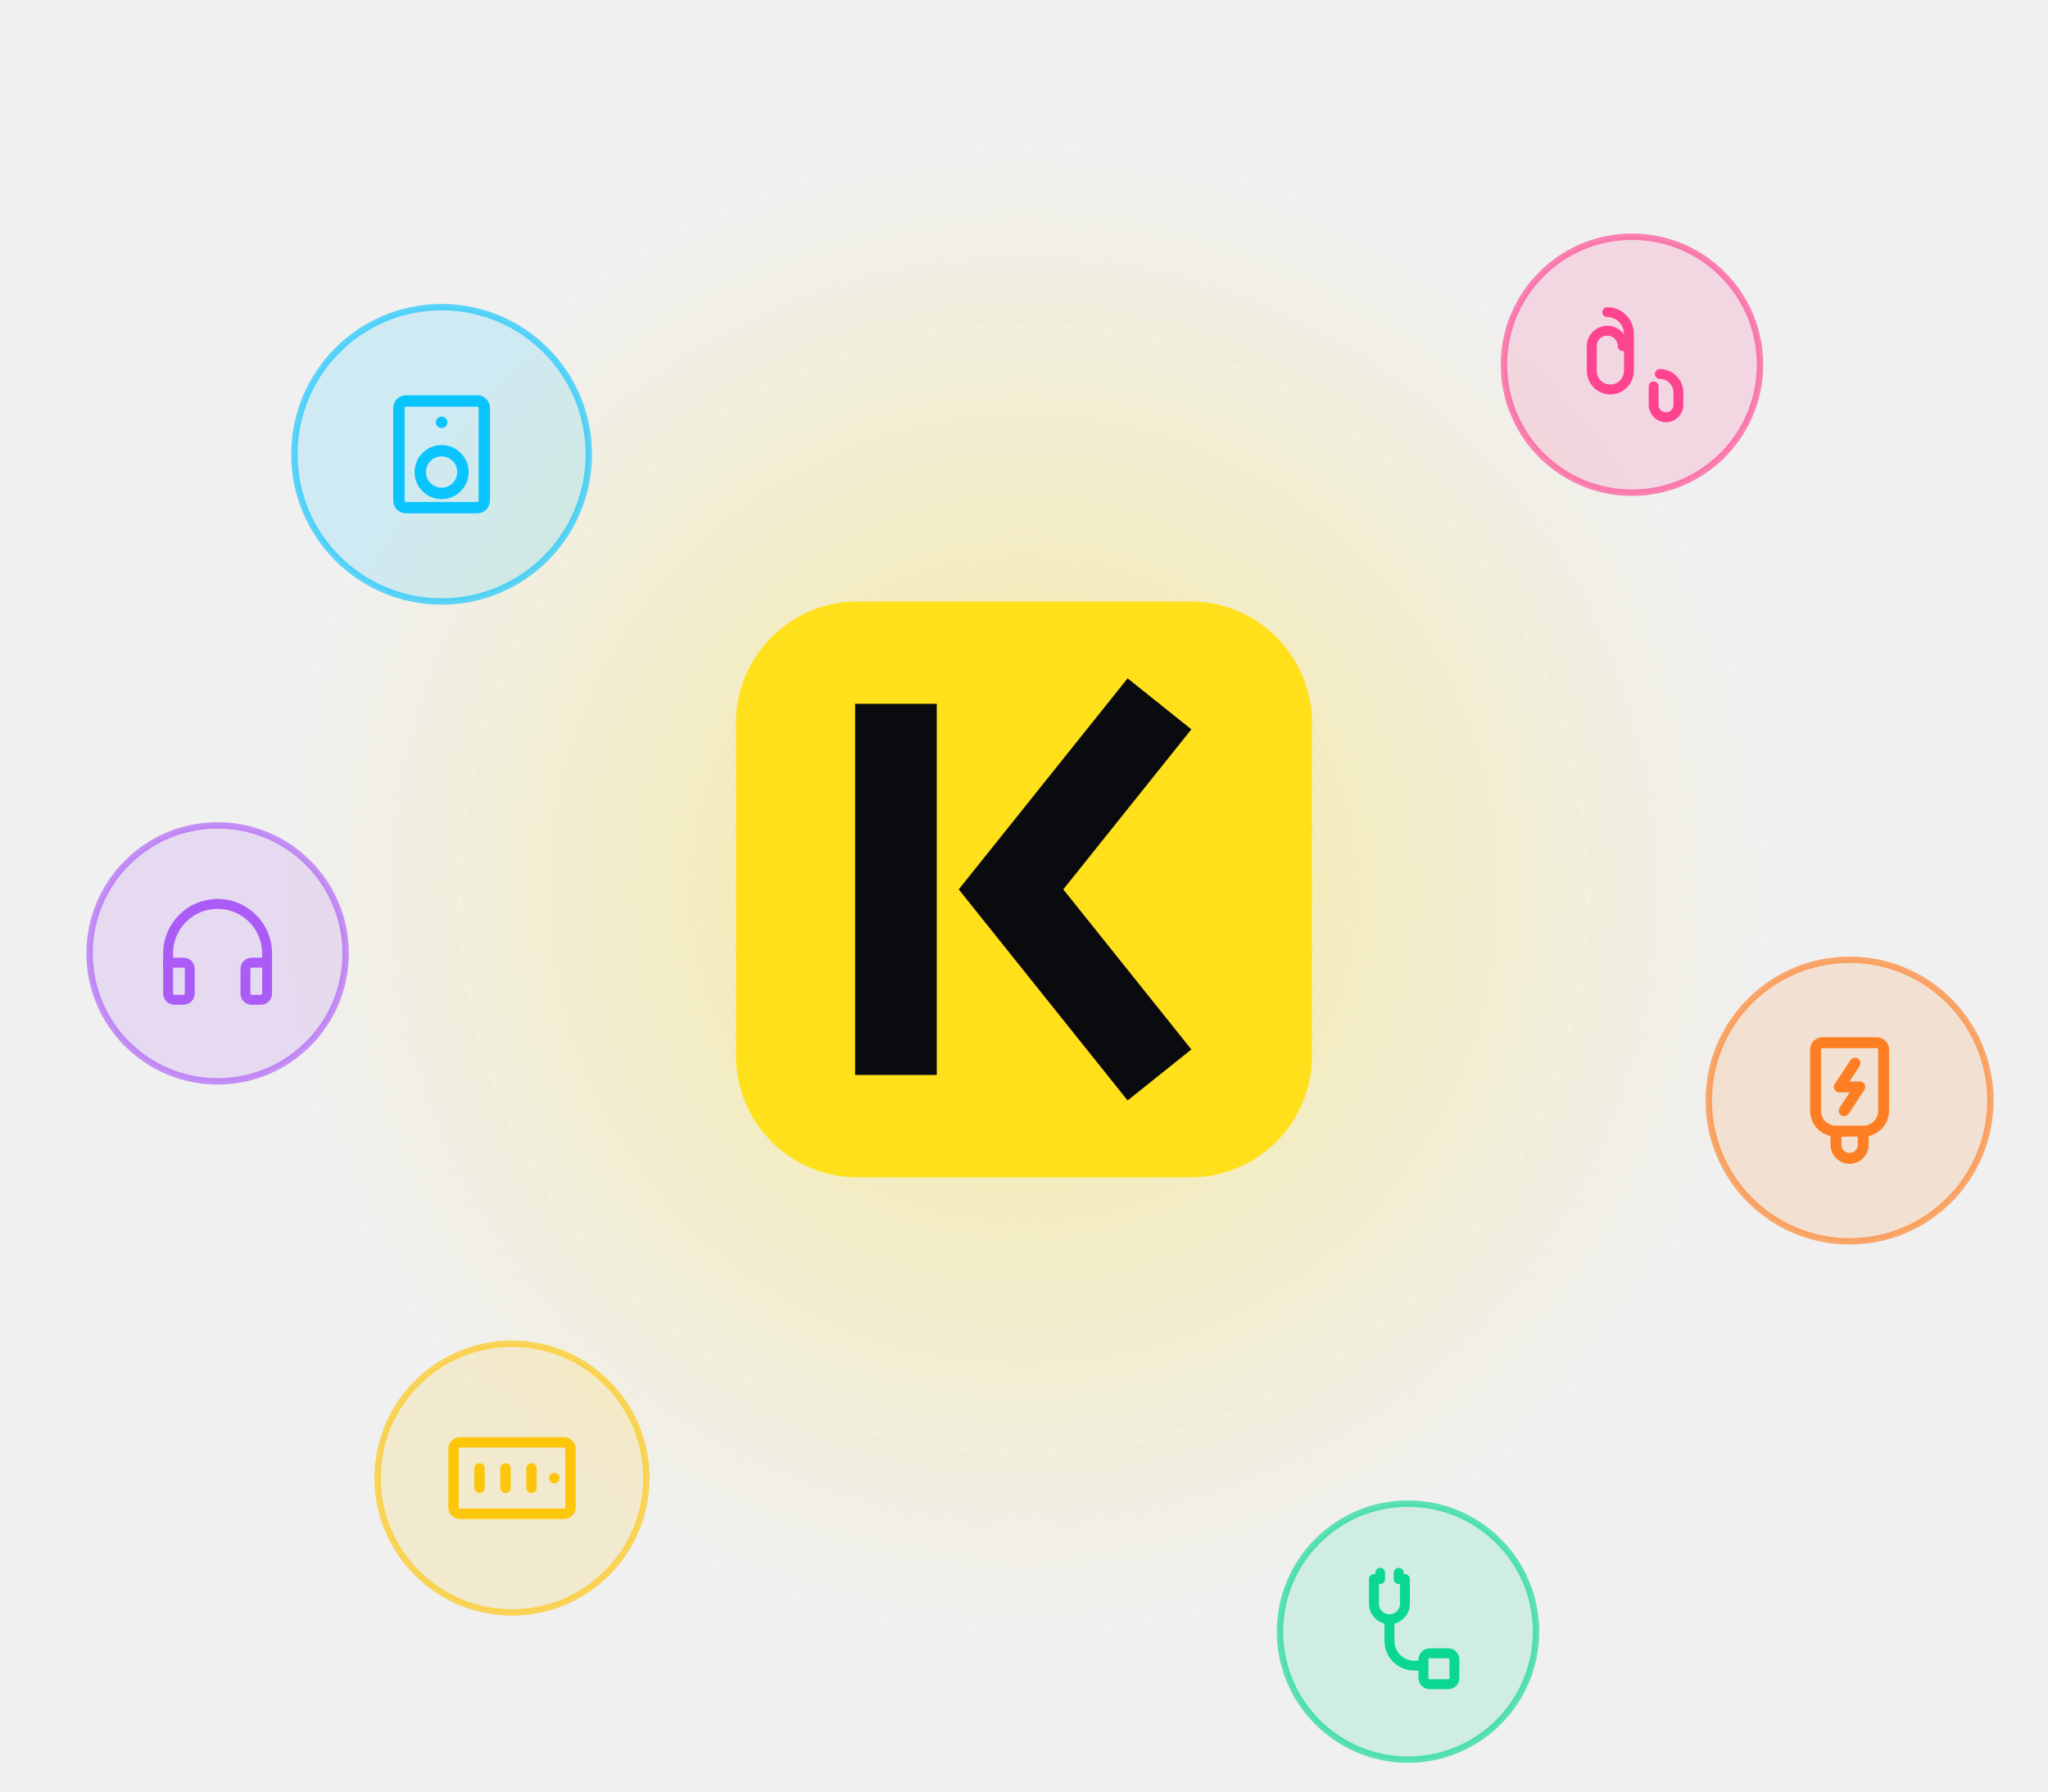
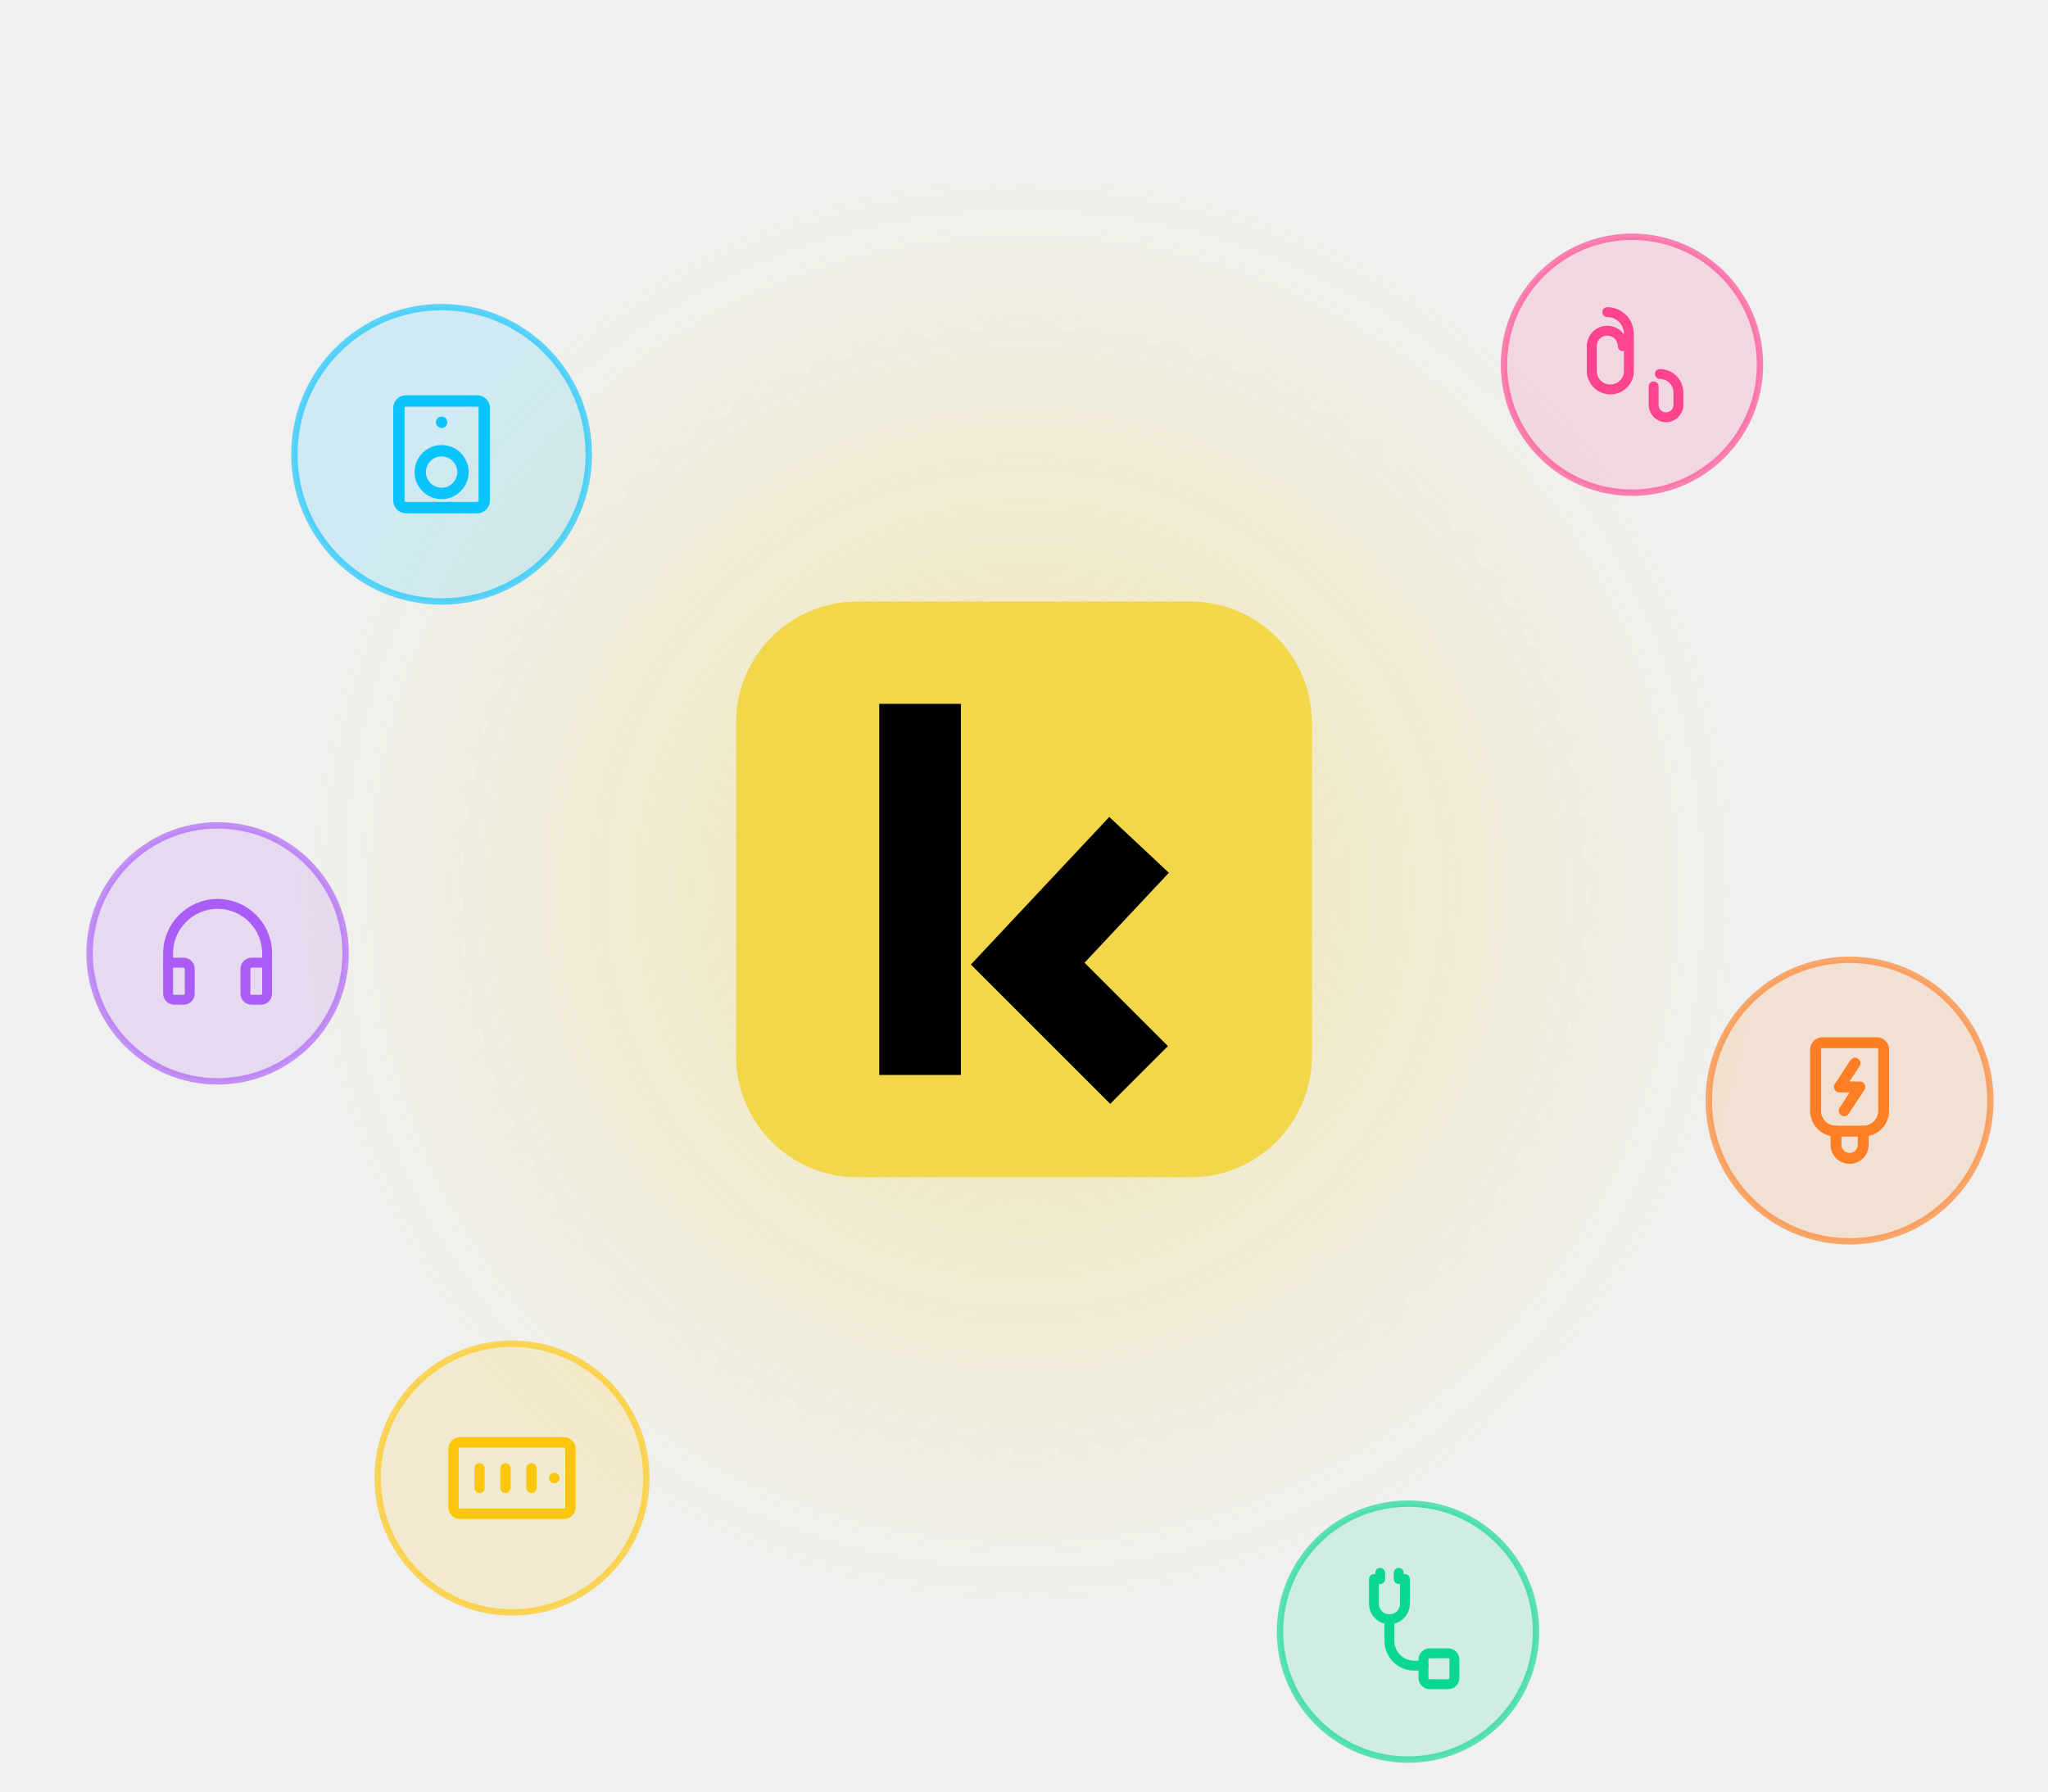
<svg xmlns="http://www.w3.org/2000/svg" viewBox="0 0 640 560" width="640" height="560" role="img" aria-label="Illustration of wholesale consumer electronics: speakers, earbuds, chargers, cables and multiplugs">
  <defs>
    <radialGradient id="halo" cx=".5" cy=".5" r=".5">
-       <stop offset="0" stop-color="#FFE01A" stop-opacity=".38" />
-       <stop offset="1" stop-color="#FFE01A" stop-opacity="0" />
+       <stop offset="0" stop-color="#F3D74B" stop-opacity=".38" />
+       <stop offset="1" stop-color="#F3D74B" stop-opacity="0" />
    </radialGradient>
  </defs>
  <circle cx="320" cy="278" r="230" fill="url(#halo)" />
  <circle cx="320" cy="278" r="176" fill="none" stroke="#fff" stroke-opacity=".13" stroke-width="1.5" stroke-dasharray="5 9" />
  <circle cx="320" cy="278" r="232" fill="none" stroke="#fff" stroke-opacity=".08" stroke-width="1.5" stroke-dasharray="5 9" />
  <g>
    <circle cx="138" cy="142" r="46" fill="#00C2FF" fill-opacity=".14" />
    <circle cx="138" cy="142" r="46" fill="none" stroke="#00C2FF" stroke-opacity=".62" stroke-width="2" />
    <g transform="translate(111.32 115.32) scale(2.223333)" color="#00C2FF" stroke-width="1.7" opacity=".95">
      <path d="M7 4.5h10a1 1 0 0 1 1 1v13a1 1 0 0 1-1 1H7a1 1 0 0 1-1-1v-13a1 1 0 0 1 1-1Z" fill="none" stroke="currentColor" stroke-width="1.6" stroke-linecap="round" stroke-linejoin="round" />
      <path d="M12 11.5a3 3 0 1 1 0 6 3 3 0 0 1 0-6Z" fill="none" stroke="currentColor" stroke-width="1.6" stroke-linecap="round" stroke-linejoin="round" />
      <path d="M12 7.5h.01" fill="none" stroke="currentColor" stroke-width="1.6" stroke-linecap="round" stroke-linejoin="round" />
    </g>
  </g>
  <g>
    <circle cx="510" cy="114" r="40" fill="#FF3D8B" fill-opacity=".14" />
    <circle cx="510" cy="114" r="40" fill="none" stroke="#FF3D8B" stroke-opacity=".62" stroke-width="2" />
    <g transform="translate(486.8 90.8) scale(1.933333)" color="#FF3D8B" stroke-width="1.7" opacity=".95">
      <path d="M8 3.5a3.5 3.5 0 0 1 3.5 3.5v6a3 3 0 0 1-6 0V9" fill="none" stroke="currentColor" stroke-width="1.6" stroke-linecap="round" stroke-linejoin="round" />
      <path d="M5.5 9a2.5 2.5 0 0 1 5 0" fill="none" stroke="currentColor" stroke-width="1.6" stroke-linecap="round" stroke-linejoin="round" />
      <path d="M16.5 13.5a3 3 0 0 1 3 3v2a2 2 0 0 1-4 0v-3" fill="none" stroke="currentColor" stroke-width="1.6" stroke-linecap="round" stroke-linejoin="round" />
    </g>
  </g>
  <g>
    <circle cx="578" cy="344" r="44" fill="#FF7A1A" fill-opacity=".14" />
    <circle cx="578" cy="344" r="44" fill="none" stroke="#FF7A1A" stroke-opacity=".62" stroke-width="2" />
    <g transform="translate(552.48 318.48) scale(2.126667)" color="#FF7A1A" stroke-width="1.7" opacity=".95">
      <path d="M8 3.5h8a1 1 0 0 1 1 1v9a3 3 0 0 1-3 3h-4a3 3 0 0 1-3-3v-9a1 1 0 0 1 1-1Z" fill="none" stroke="currentColor" stroke-width="1.6" stroke-linecap="round" stroke-linejoin="round" />
      <path d="M10 16.5v2a2 2 0 0 0 4 0v-2" fill="none" stroke="currentColor" stroke-width="1.6" stroke-linecap="round" stroke-linejoin="round" />
      <path d="M12.8 6.5 10.5 10h3l-2.3 3.5" fill="none" stroke="currentColor" stroke-width="1.6" stroke-linecap="round" stroke-linejoin="round" />
    </g>
  </g>
  <g>
    <circle cx="440" cy="510" r="40" fill="#00D68F" fill-opacity=".14" />
    <circle cx="440" cy="510" r="40" fill="none" stroke="#00D68F" stroke-opacity=".62" stroke-width="2" />
    <g transform="translate(416.8 486.8) scale(1.933333)" color="#00D68F" stroke-width="1.7" opacity=".95">
      <path d="M6.5 3.5v4a2.5 2.5 0 0 0 5 0v-4" fill="none" stroke="currentColor" stroke-width="1.6" stroke-linecap="round" stroke-linejoin="round" />
      <path d="M7.5 3.5v-1M10.5 3.5v-1" fill="none" stroke="currentColor" stroke-width="1.6" stroke-linecap="round" stroke-linejoin="round" />
      <path d="M9 10v3.5a4 4 0 0 0 4 4h1.5" fill="none" stroke="currentColor" stroke-width="1.6" stroke-linecap="round" stroke-linejoin="round" />
      <path d="M15.5 15.5h3a1 1 0 0 1 1 1v3a1 1 0 0 1-1 1h-3a1 1 0 0 1-1-1v-3a1 1 0 0 1 1-1Z" fill="none" stroke="currentColor" stroke-width="1.6" stroke-linecap="round" stroke-linejoin="round" />
    </g>
  </g>
  <g>
    <circle cx="160" cy="462" r="42" fill="#FFC400" fill-opacity=".14" />
    <circle cx="160" cy="462" r="42" fill="none" stroke="#FFC400" stroke-opacity=".62" stroke-width="2" />
    <g transform="translate(135.64 437.64) scale(2.03)" color="#FFC400" stroke-width="1.7" opacity=".95">
      <path d="M4 6.5h16a1 1 0 0 1 1 1v9a1 1 0 0 1-1 1H4a1 1 0 0 1-1-1v-9a1 1 0 0 1 1-1Z" fill="none" stroke="currentColor" stroke-width="1.6" stroke-linecap="round" stroke-linejoin="round" />
      <path d="M7 10.5v3M11 10.5v3M15 10.5v3M18.5 12h.01" fill="none" stroke="currentColor" stroke-width="1.6" stroke-linecap="round" stroke-linejoin="round" />
    </g>
  </g>
  <g>
    <circle cx="68" cy="298" r="40" fill="#A855F7" fill-opacity=".14" />
    <circle cx="68" cy="298" r="40" fill="none" stroke="#A855F7" stroke-opacity=".62" stroke-width="2" />
    <g transform="translate(44.8 274.8) scale(1.933333)" color="#A855F7" stroke-width="1.7" opacity=".95">
      <path d="M4 14v-2a8 8 0 1 1 16 0v2" fill="none" stroke="currentColor" stroke-width="1.6" stroke-linecap="round" stroke-linejoin="round" />
      <path d="M4 13.5h2.5a1 1 0 0 1 1 1v4a1 1 0 0 1-1 1H5a1 1 0 0 1-1-1v-5ZM20 13.5h-2.5a1 1 0 0 0-1 1v4a1 1 0 0 0 1 1H19a1 1 0 0 0 1-1v-5Z" fill="none" stroke="currentColor" stroke-width="1.6" stroke-linecap="round" stroke-linejoin="round" />
    </g>
  </g>
  <g>
-     <rect x="230" y="188" width="180" height="180" rx="38" fill="#FFE01A" />
-     <g transform="translate(267.22 220) scale(1.16)" fill="#0A0B0F" color="#0A0B0F">
+     <rect x="230" y="188" width="180" height="180" rx="38" fill="#F3D74B" />
+     <g transform="translate(274.76 220) scale(1.16)" fill="#000000" color="#000000">
      <rect x="0" y="0" width="22" height="100" />
-       <path d="M 82 0 L 42 50 L 82 100" fill="none" stroke="currentColor" stroke-width="22" stroke-linecap="butt" stroke-linejoin="miter" />
+       <path d="M 70 38 L 40 70 L 70 100" fill="none" stroke="currentColor" stroke-width="22" stroke-linecap="butt" stroke-linejoin="miter" />
    </g>
  </g>
</svg>
